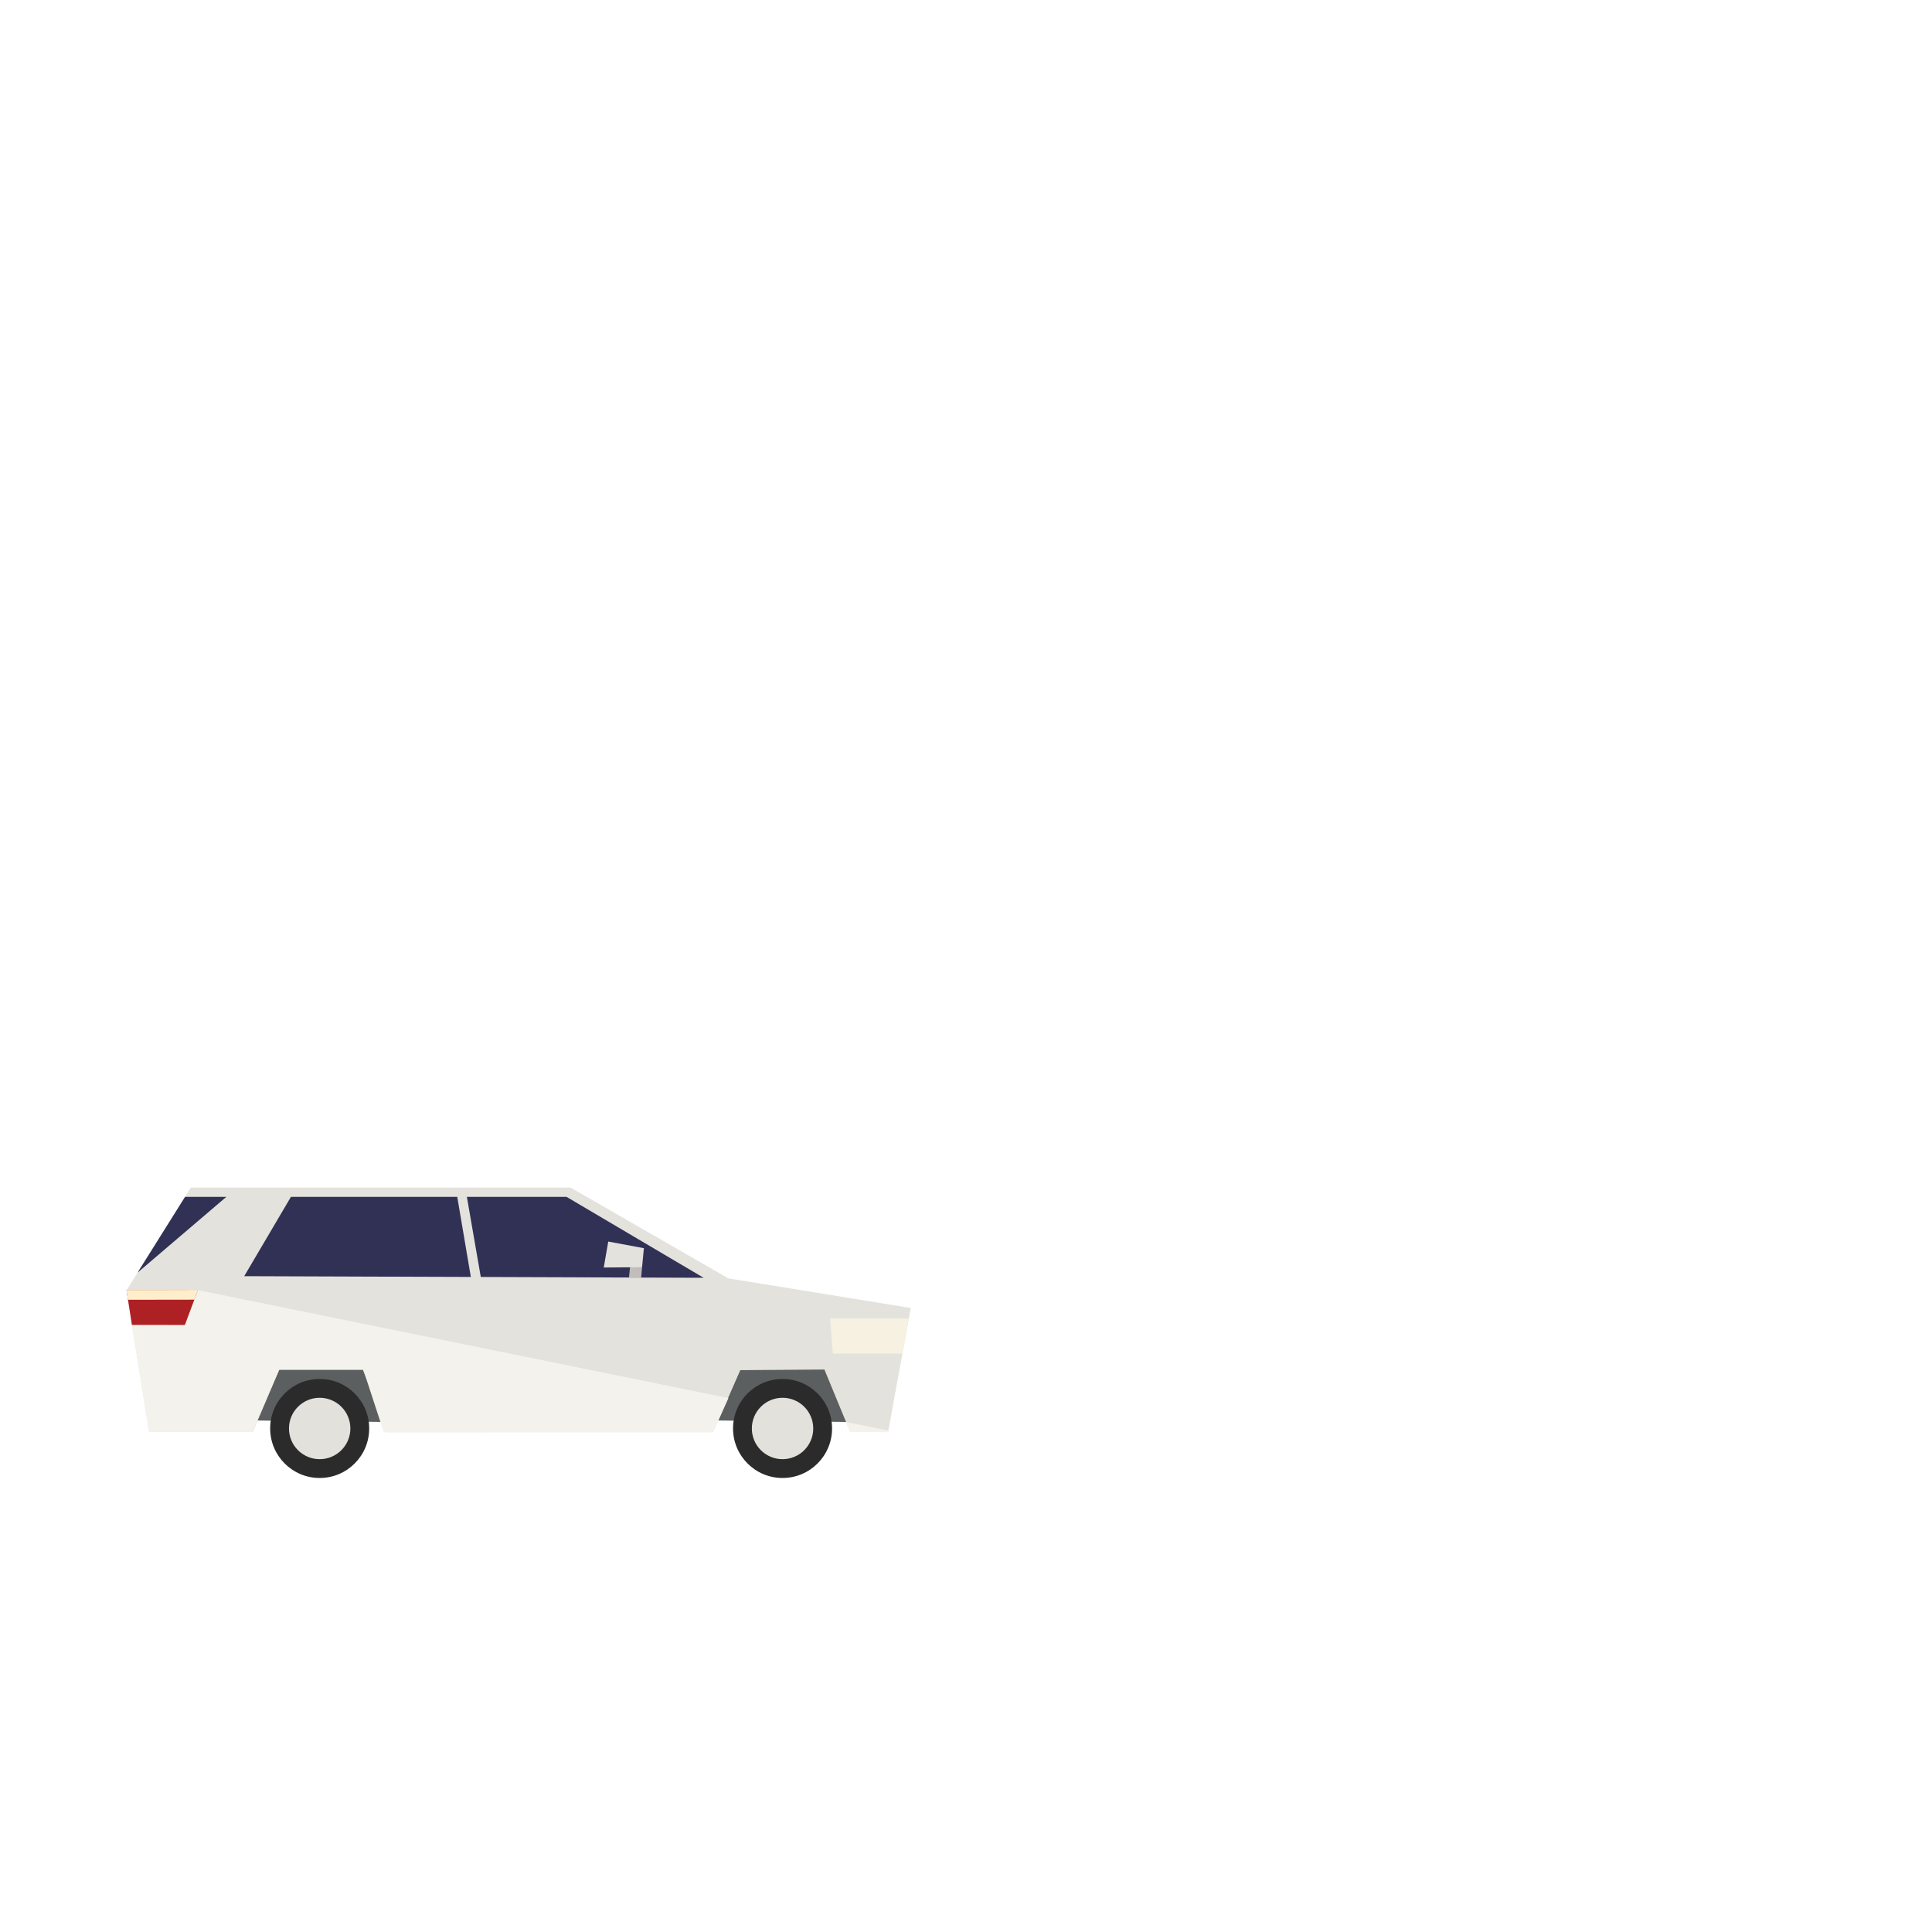
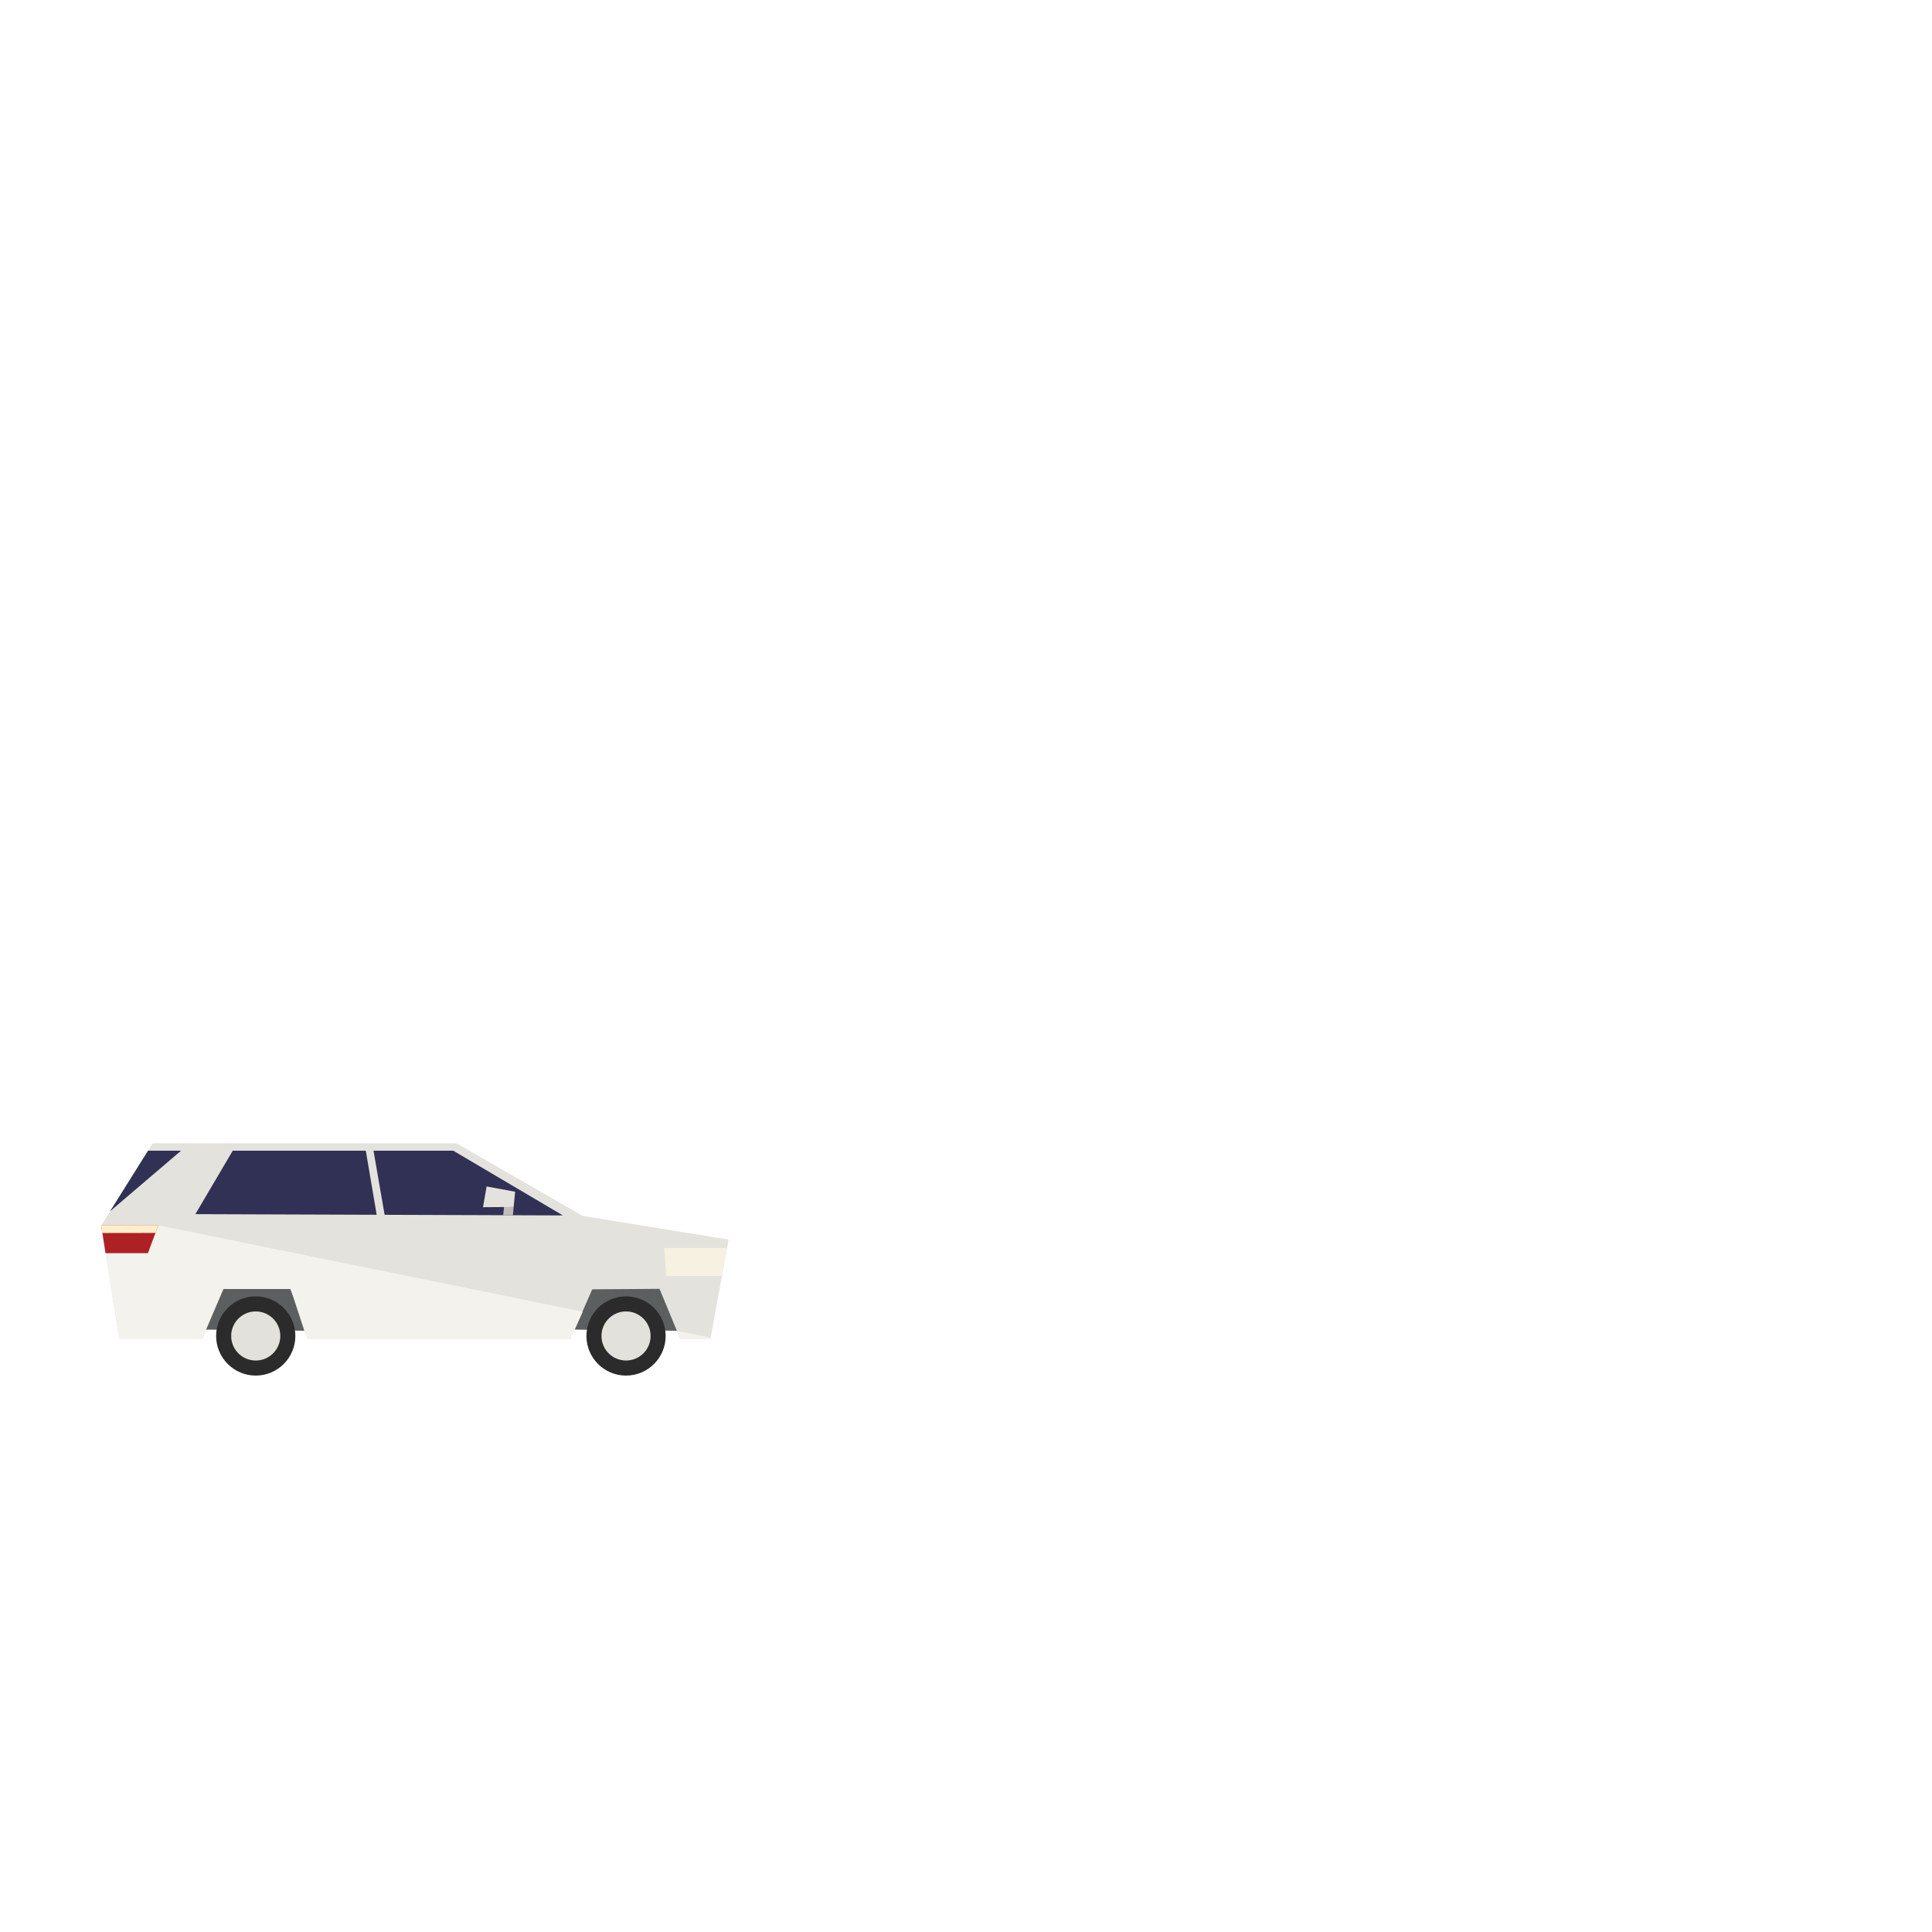
- <svg xmlns="http://www.w3.org/2000/svg" fill="#000000" width="40px" height="40px" viewBox="0 0 800 800" version="1.1" xml:space="preserve" style="fill-rule:evenodd;clip-rule:evenodd;stroke-linejoin:round;stroke-miterlimit:2;" x="0px" y="0px">
+ <svg xmlns="http://www.w3.org/2000/svg" fill="#000000" width="100px" height="100px" viewBox="0 0 1000 800" version="1.1" xml:space="preserve" style="fill-rule:evenodd;clip-rule:evenodd;stroke-linejoin:round;stroke-miterlimit:2;" x="0px" y="0px">
  <g id="car-sideways-right">
    <path d="M353.871,587.353L343.036,560.349L308.121,560.349L296.708,586.685" style="fill:rgb(92,95,96);fill-rule:nonzero;" />
    <path d="M162.371,587.353L151.536,560.349L116.621,560.349L105.208,586.685" style="fill:rgb(92,95,96);fill-rule:nonzero;" />
    <path d="M353.871,588.852L343.036,561.849L308.121,561.849L296.708,588.185" style="fill:rgb(92,95,96);fill-rule:nonzero;" />
    <path d="M162.371,588.852L151.536,561.849L116.621,561.849L105.208,588.185" style="fill:rgb(92,95,96);fill-rule:nonzero;" />
    <path d="M367.746,592.98L377.121,541.6L301.61,529.35L236.278,491.765L79.008,491.765L52.371,534.35L61.746,592.927L104.684,592.935L115.621,567.163L150.246,567.163L160.787,593.018L295.287,593.017L306.537,567.35L341.371,567.1L352.039,592.934L367.746,592.98Z" style="fill:rgb(228,226,220);fill-rule:nonzero;" />
    <path d="M350.375,588.84L367.855,592.397L367.73,592.99L351.956,592.999" style="fill:rgb(243,242,236);fill-rule:nonzero;" />
    <path d="M295.289,593.027L158.935,593.099L150.434,567.162L115.621,567.162L104.433,592.938L61.746,592.93L52.34,534.256L81.996,534.224L301.622,578.918L295.289,593.027Z" style="fill:rgb(243,242,236);fill-rule:nonzero;" />
    <path d="M52.387,534.24L54.621,548.631L76.555,548.644L81.981,534.115L52.387,534.24Z" style="fill:rgb(173,33,37);fill-rule:nonzero;" />
    <path d="M343.777,545.985L344.86,560.443L373.683,560.457L376.308,545.946L343.777,545.985Z" style="fill:rgb(246,241,225);fill-rule:nonzero;" />
    <path d="M52.356,534.178L52.975,538.204L80.481,538.162L81.997,534.1L52.356,534.178Z" style="fill:rgb(255,238,204);fill-rule:nonzero;" />
    <path d="M291.36,529.103L234.609,495.599L120.467,495.599L101.121,528.436L291.36,529.103Z" style="fill:rgb(49,49,86);fill-rule:nonzero;" />
    <path d="M76.623,495.602L93.717,495.6L56.953,526.975L76.623,495.602Z" style="fill:rgb(49,49,86);fill-rule:nonzero;" />
    <path d="M192.913,493.224L189.135,494.396L196.715,539.065L200.721,538.231L192.913,493.224Z" style="fill:rgb(228,226,220);fill-rule:nonzero;" />
    <path d="M265.871,524.725L265.475,529.017L260.454,528.996L260.955,524.019L265.871,524.725Z" style="fill:rgb(192,189,186);fill-rule:nonzero;" />
    <path d="M265.871,524.725L266.621,516.85L251.871,514.1L249.996,524.85L265.871,524.725Z" style="fill:rgb(228,226,220);fill-rule:nonzero;" />
    <path d="M310.453,591.643C310.453,599.444 316.777,605.768 324.578,605.768C332.379,605.768 338.703,599.444 338.703,591.643C338.703,583.842 332.379,577.518 324.578,577.518C316.777,577.518 310.453,583.842 310.453,591.643" style="fill:rgb(227,225,219);fill-rule:nonzero;" />
    <path d="M311.324,591.501C311.324,584.48 317.015,578.789 324.036,578.789C331.056,578.789 336.748,584.48 336.748,591.501C336.748,598.521 331.056,604.212 324.036,604.212C317.015,604.212 311.324,598.521 311.324,591.501M303.536,591.5C303.536,602.821 312.714,612 324.036,612C335.358,612 344.536,602.821 344.536,591.5C344.536,580.179 335.358,571 324.036,571C312.714,571 303.536,580.179 303.536,591.5" style="fill:rgb(42,43,42);fill-rule:nonzero;" />
    <path d="M118.788,591.643C118.788,599.444 125.112,605.768 132.913,605.768C140.714,605.768 147.038,599.444 147.038,591.643C147.038,583.842 140.714,577.518 132.913,577.518C125.112,577.518 118.788,583.842 118.788,591.643" style="fill:rgb(227,225,219);fill-rule:nonzero;" />
    <path d="M119.659,591.501C119.659,584.48 125.35,578.789 132.371,578.789C139.391,578.789 145.083,584.48 145.083,591.501C145.083,598.521 139.391,604.212 132.371,604.212C125.35,604.212 119.659,598.521 119.659,591.501M111.871,591.5C111.871,602.821 121.049,612 132.371,612C143.693,612 152.871,602.821 152.871,591.5C152.871,580.179 143.693,571 132.371,571C121.049,571 111.871,580.179 111.871,591.5" style="fill:rgb(42,43,42);fill-rule:nonzero;" />
  </g>
</svg>
